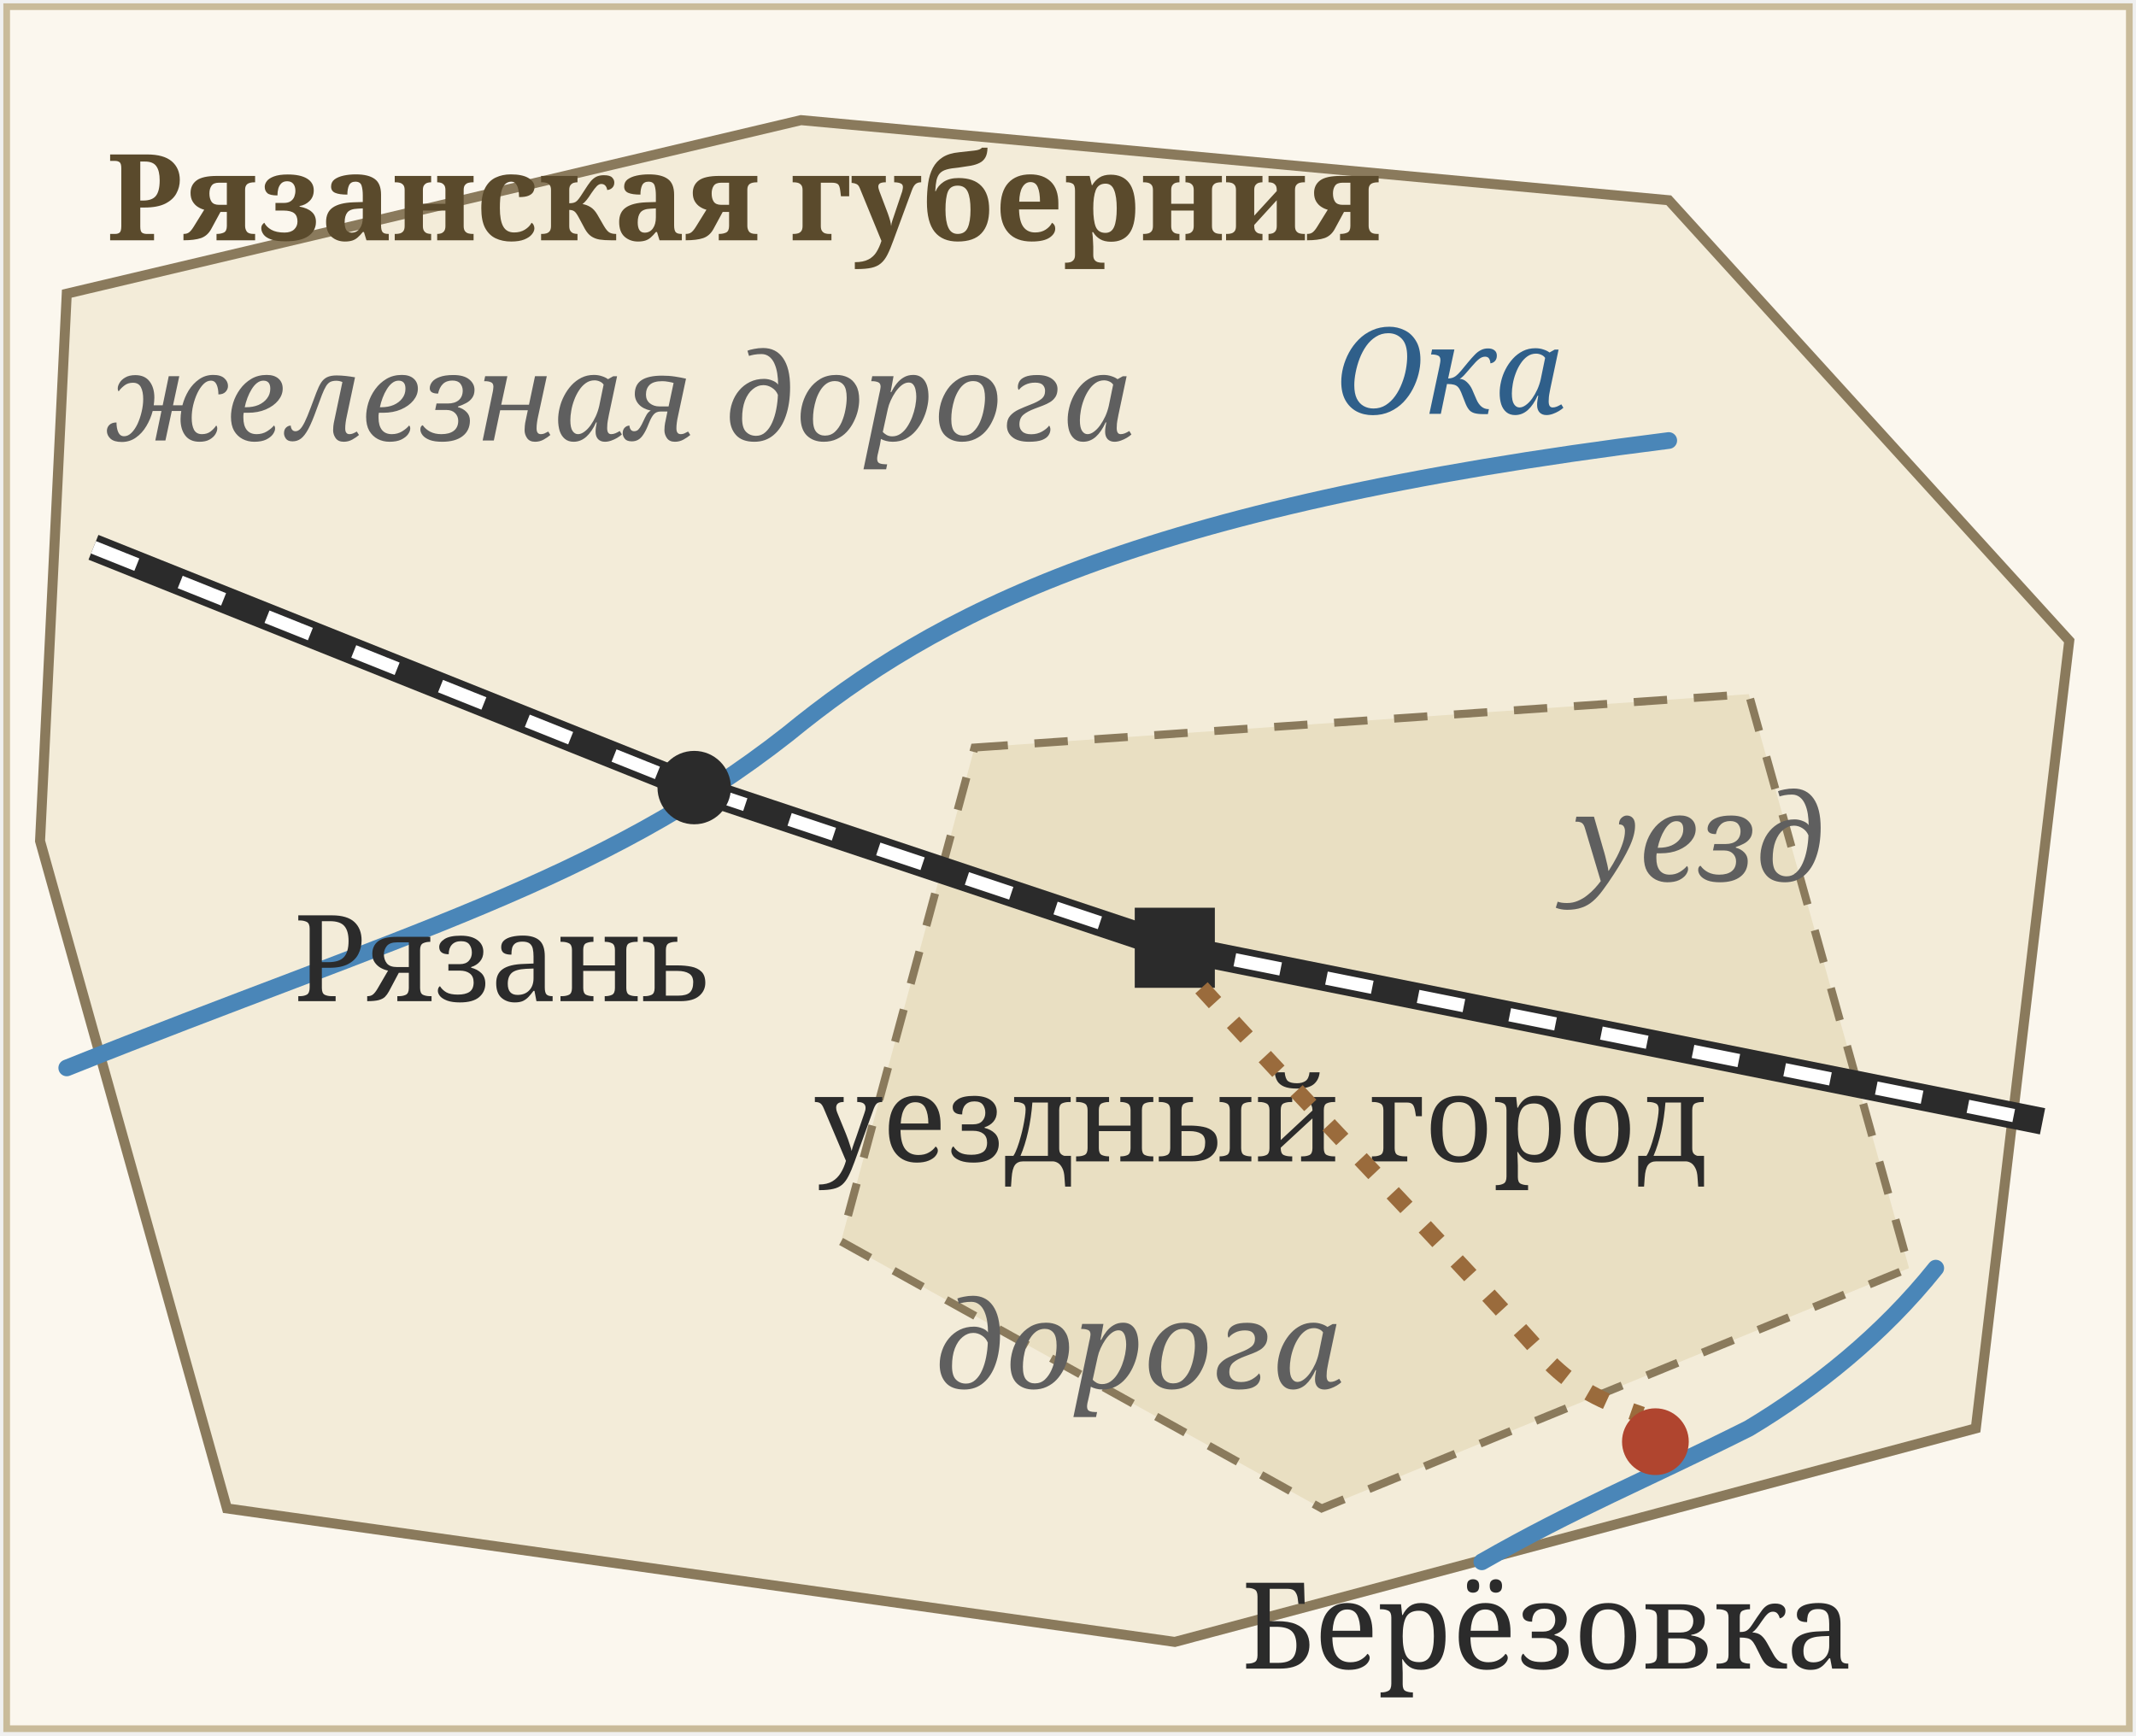
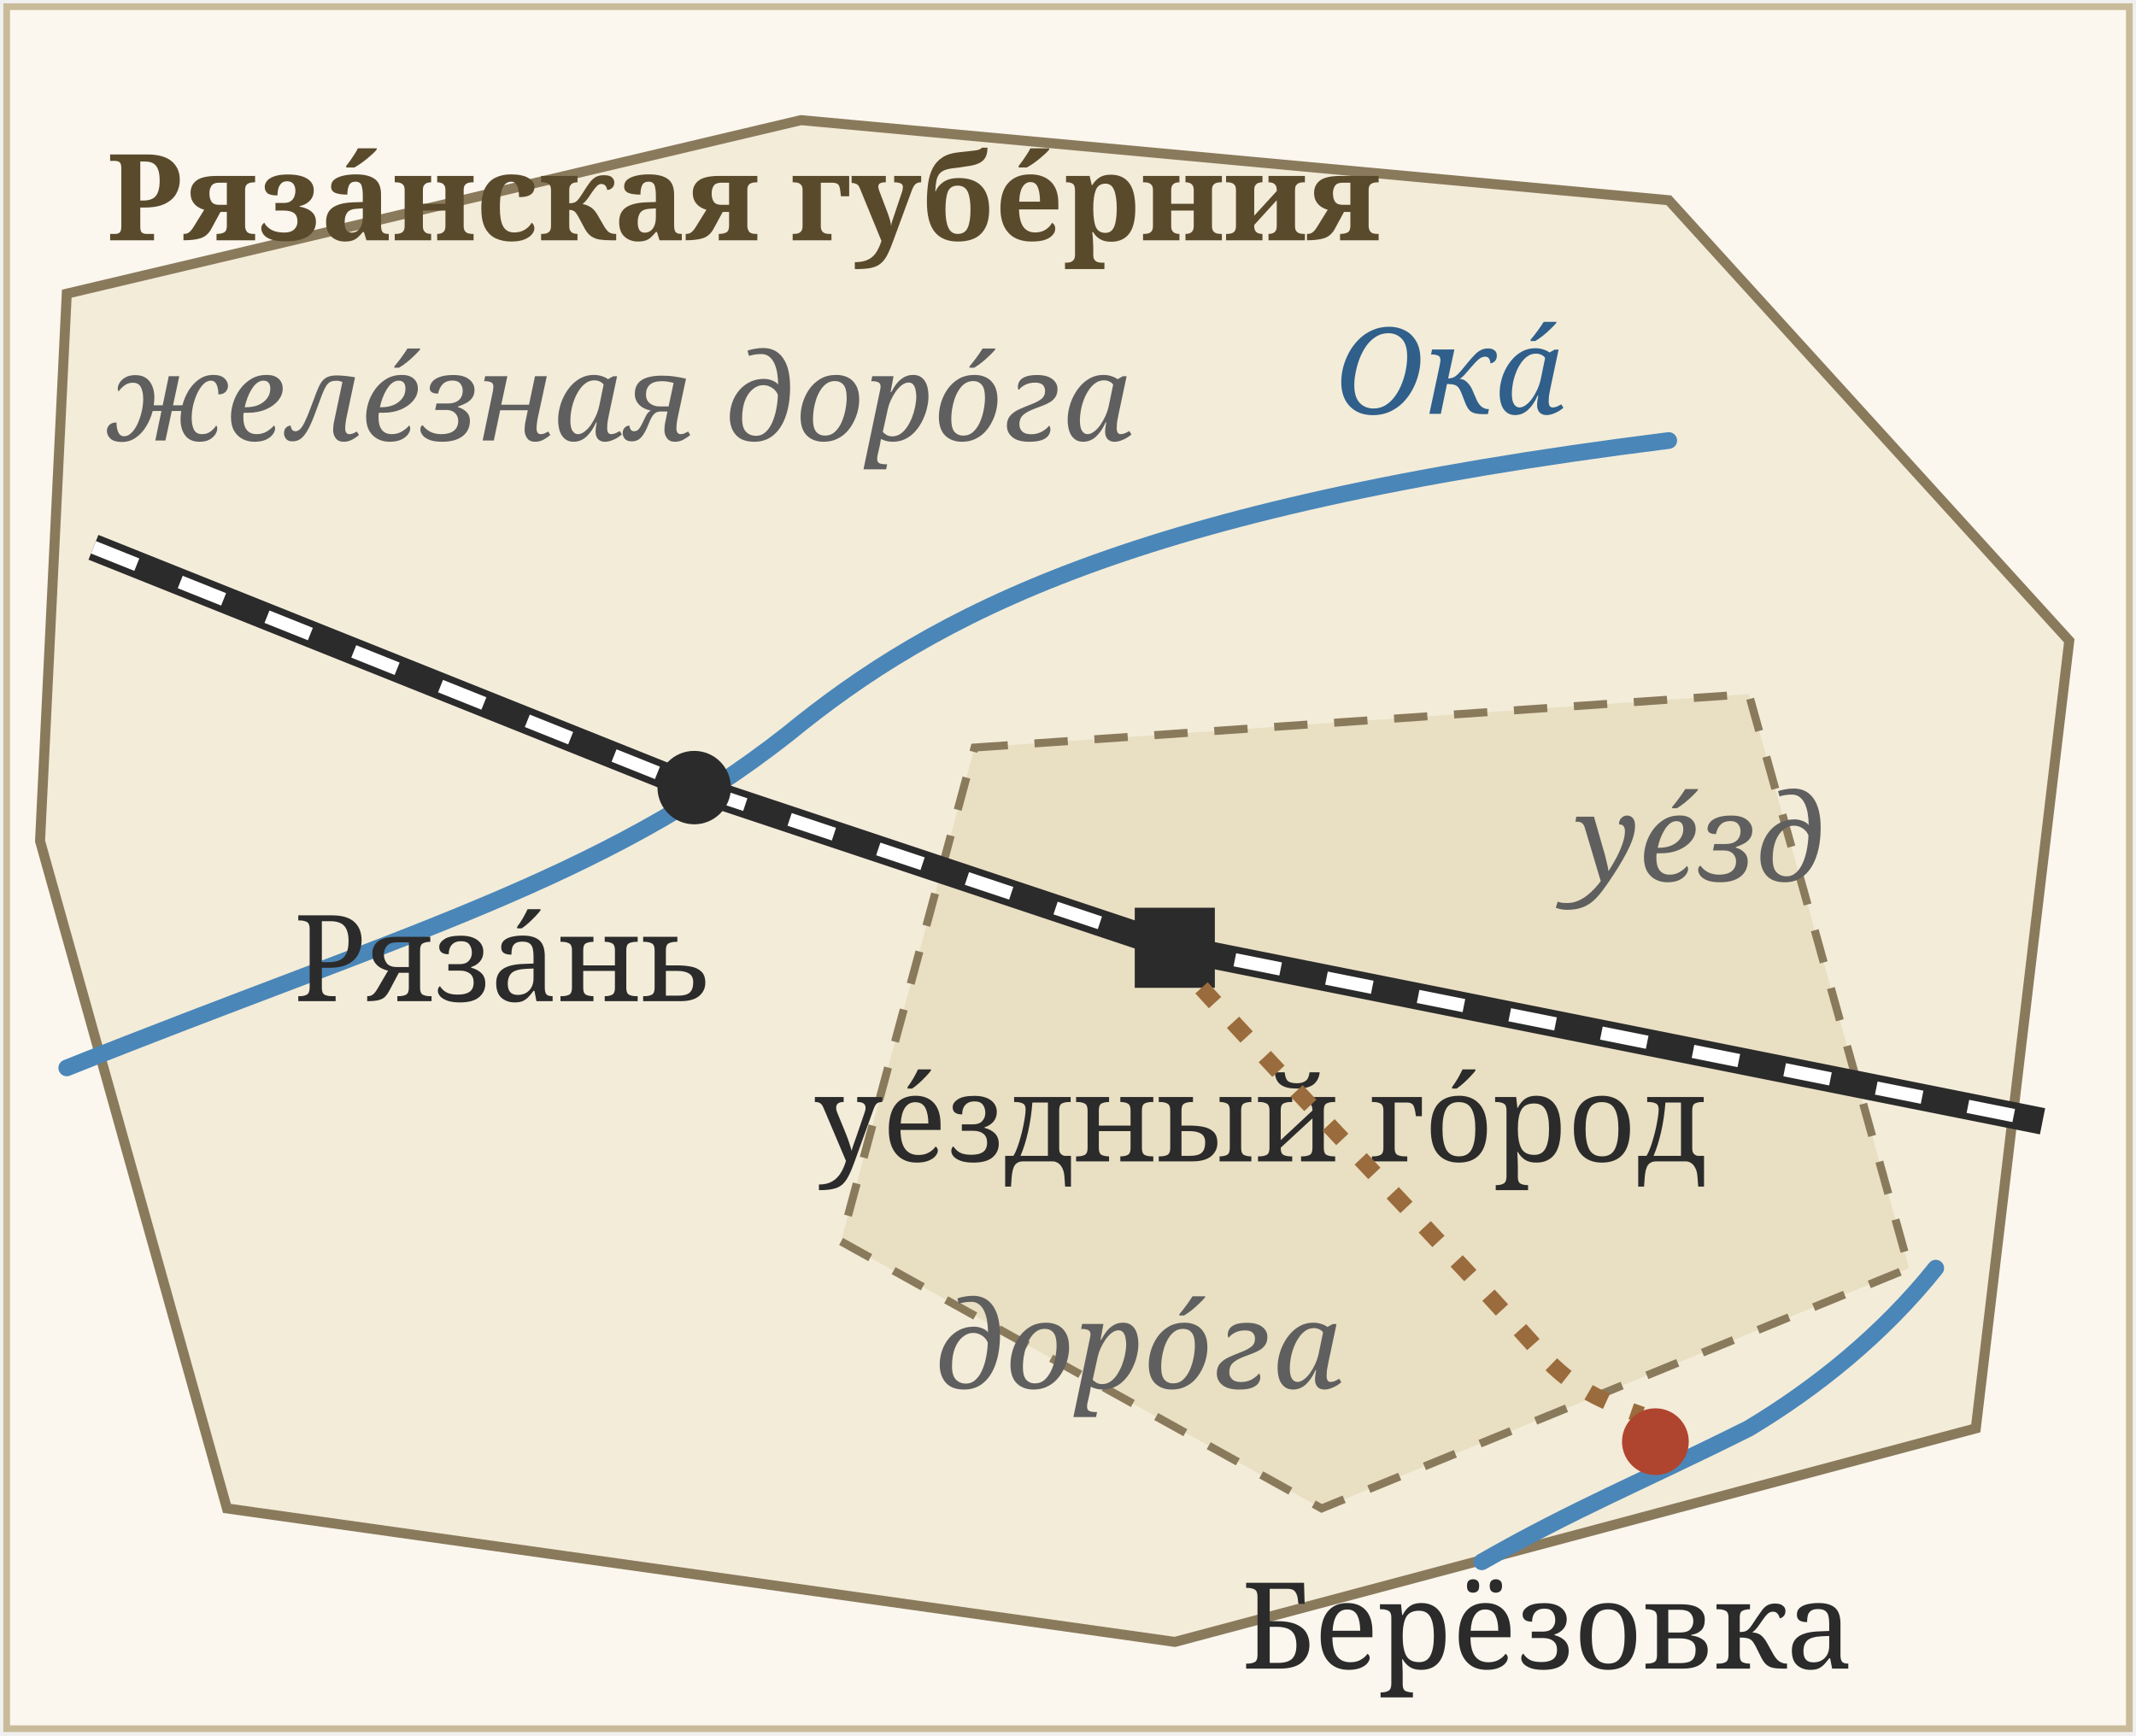
<svg xmlns="http://www.w3.org/2000/svg" viewBox="0 0 320 260" width="320" height="260" role="img" aria-labelledby="t d">
  <style>
    text { font-family: 'Noto Serif', 'PT Serif', Georgia, serif; fill: #2b2b2b; font-size: 18px; }
    .reg { font-weight: 700; fill: #5a4a2c; }
    .small { font-style: italic; fill: #5f5f5f; }
    .river { font-style: italic; fill: #2f5f8a; }
    .gub { fill: #f3ecd9; stroke: #8a7a5c; stroke-width: 1.5; }
    .uezd { fill: #e9dfc2; stroke: #8a7a5c; stroke-width: 1.2; stroke-dasharray: 5 4; }
    .water { fill: none; stroke: #4a86b8; stroke-width: 2.5; stroke-linecap: round; }
    .rail-a { fill: none; stroke: #2b2b2b; stroke-width: 4; }
    .rail-b { fill: none; stroke: #ffffff; stroke-width: 2; stroke-dasharray: 7 7; }
    .road { fill: none; stroke: #9a6b3c; stroke-width: 2.5; stroke-dasharray: 3 4; }
  </style>
  <rect x="1" y="1" width="318" height="258" fill="#fbf7ee" stroke="#c9bb9a" />
  <path class="gub" d="M10 44 L120 18 L250 30 L310 96 L296 214 L176 246 L34 226 L6 126 Z" />
-   <text class="reg" x="16" y="36">Рязанская губерния</text>
+   <text class="reg" x="16" y="36">Ряза́нская губе́рния</text>
  <path class="water" d="M10 160 C60 140 90 132 118 110 C140 92 170 76 250 66" />
-   <text class="river" x="200" y="62">Ока</text>
+   <text class="river" x="200" y="62">Ока́</text>
  <path class="uezd" d="M146 112 L262 104 L286 190 L198 226 L126 186 Z" />
  <path class="rail-a" d="M14 82 L104 118 L176 142 L306 168" />
  <path class="rail-b" d="M14 82 L104 118 L176 142 L306 168" />
-   <text class="small" x="16" y="66">железная дорога</text>
+   <text class="small" x="16" y="66">желе́зная доро́га</text>
  <circle cx="104" cy="118" r="5.5" fill="#2b2b2b" />
-   <text x="44" y="150">Рязань</text>
-   <text class="small" x="236" y="132">уезд</text>
+   <text x="44" y="150">Ряза́нь</text>
+   <text class="small" x="236" y="132">уе́зд</text>
  <rect x="170" y="136" width="12" height="12" fill="#2b2b2b" />
-   <text x="122" y="174">уездный город</text>
+   <text x="122" y="174">уе́здный го́род</text>
  <path class="road" d="M180 148 C200 170 216 186 232 204 C236 208 240 210 246 212" />
-   <text class="small" x="140" y="208">дорога</text>
+   <text class="small" x="140" y="208">доро́га</text>
  <path class="water" d="M222 234 C236 226 246 222 262 214 C272 208 282 200 290 190" />
  <circle cx="248" cy="216" r="5" fill="#b0452f" />
  <text x="186" y="250" fill="#b0452f">Берёзовка</text>
</svg>
